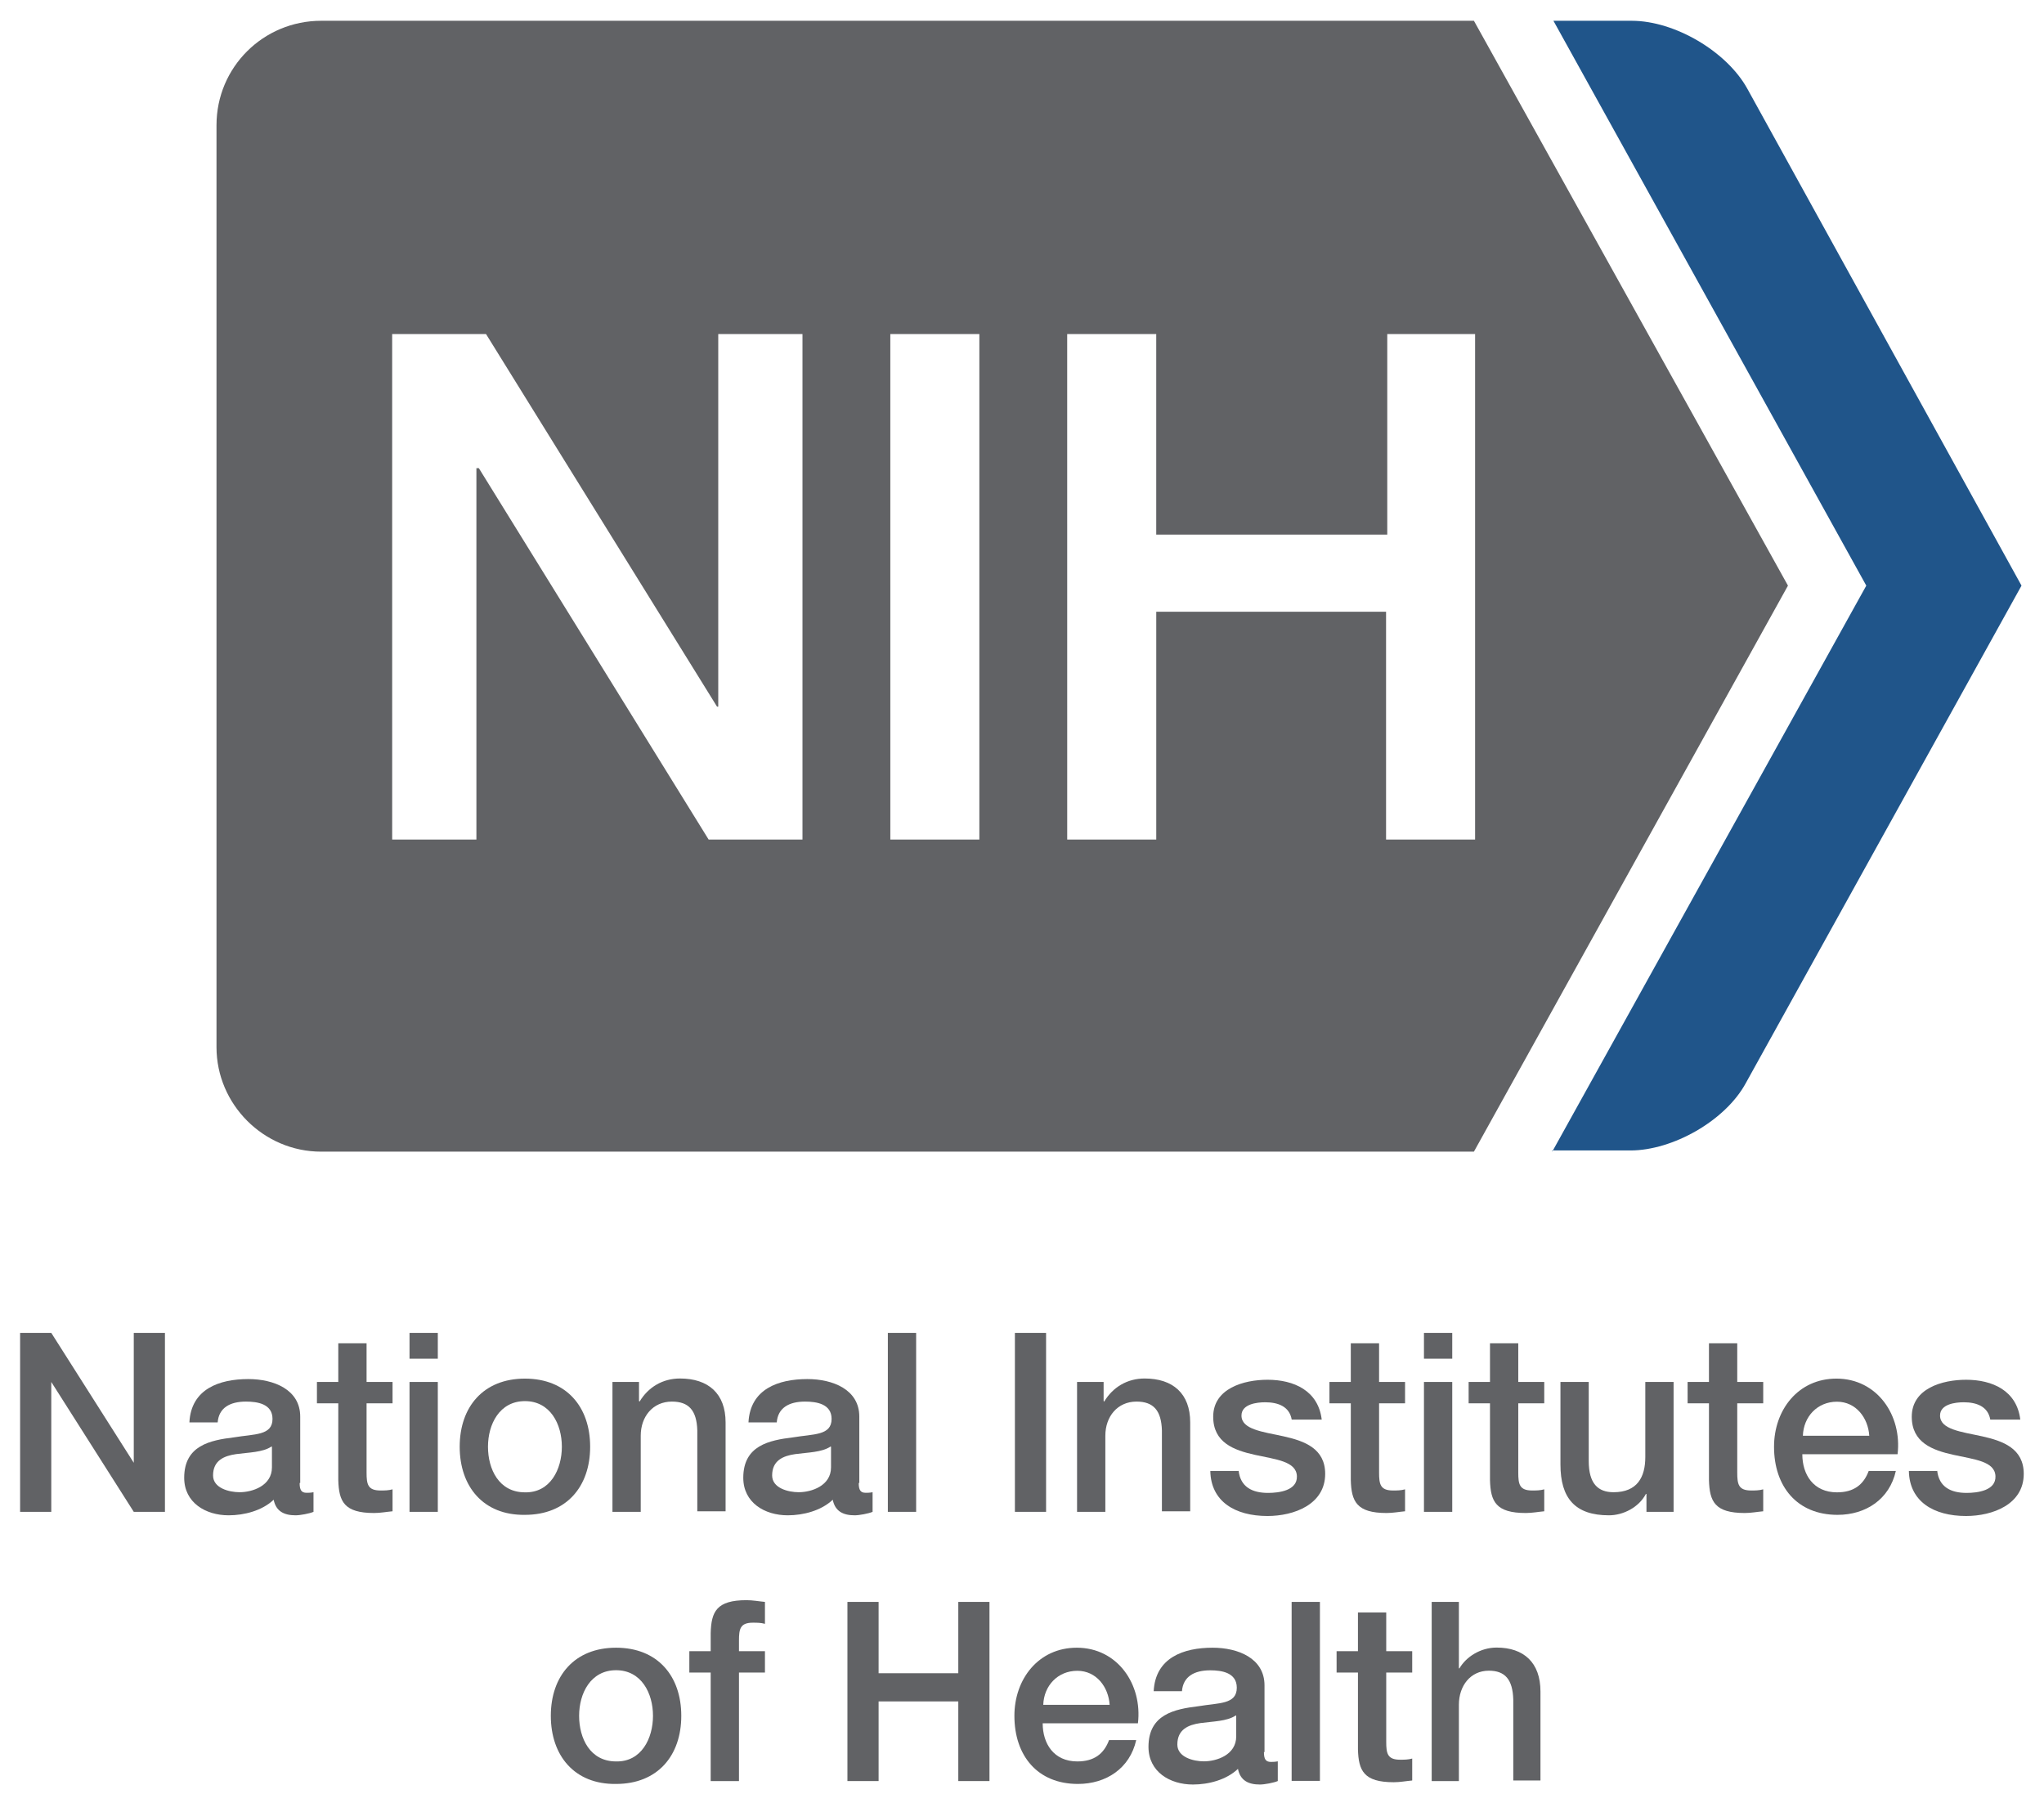
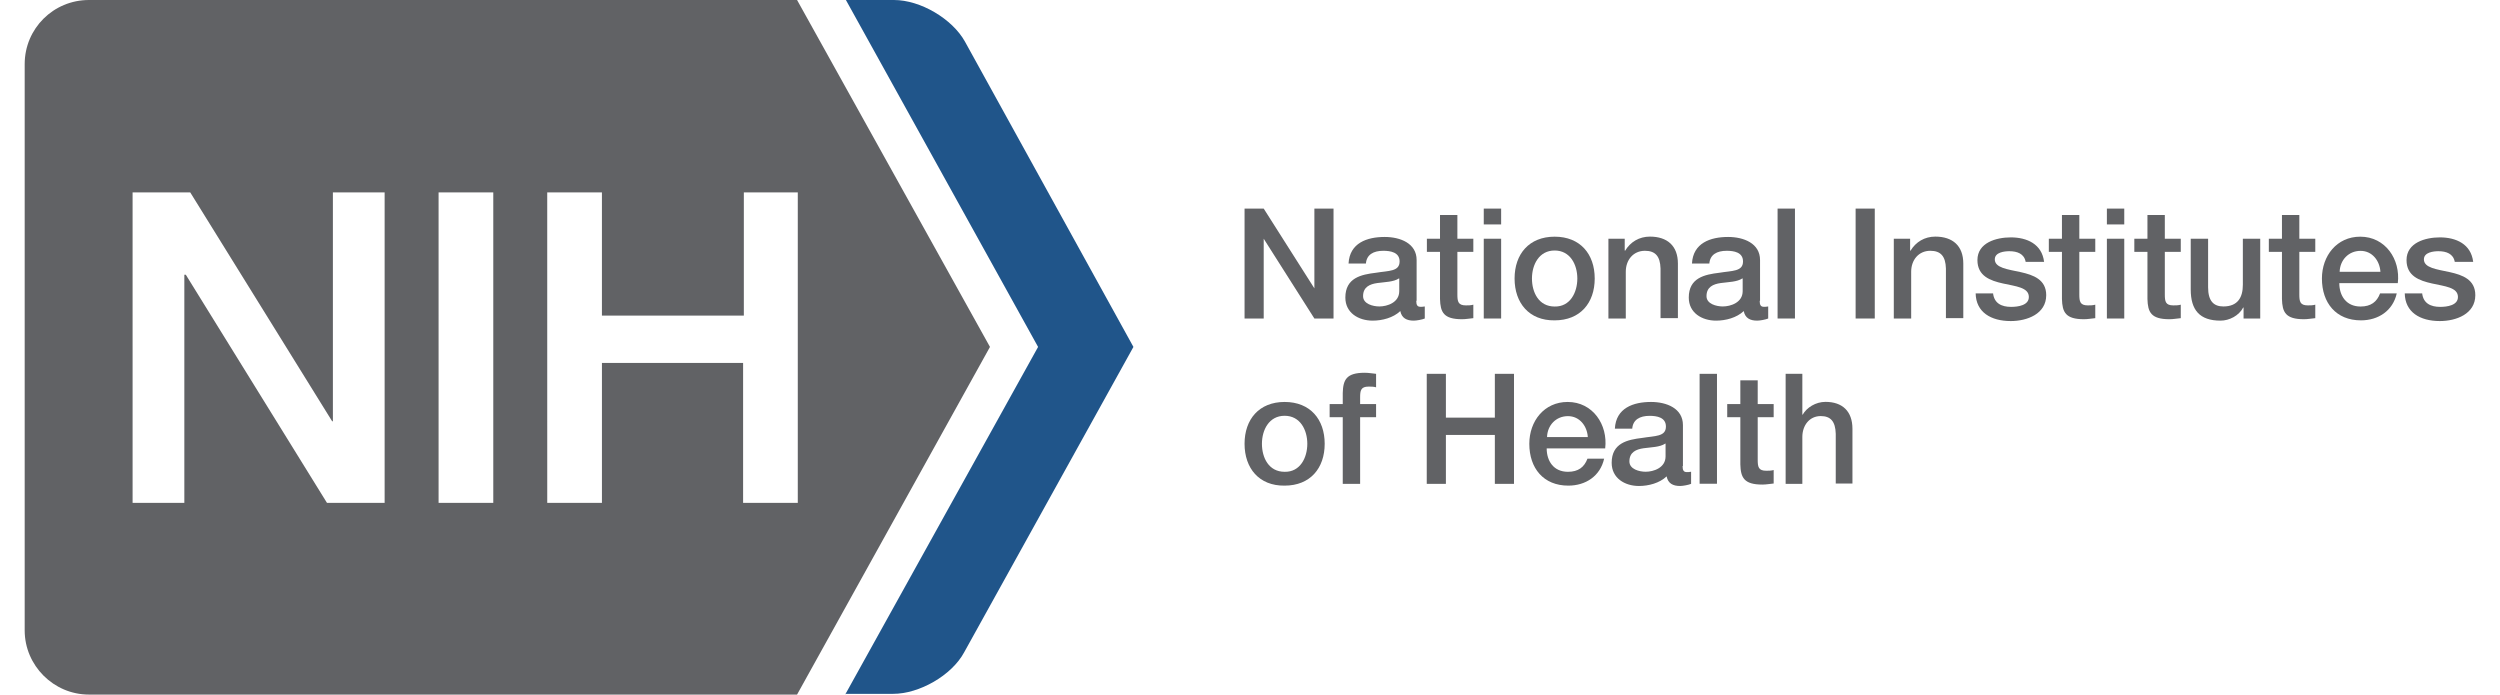
- <svg xmlns="http://www.w3.org/2000/svg" viewBox="-3.74 -3.74 381.48 336.413" width="381.48" height="336.41" version="1.1" id="svg8">
+ <svg xmlns="http://www.w3.org/2000/svg" viewBox="-7.5 0 759.597 211.039" width="759.597" height="211.039" version="1.1" id="svg8">
  <defs id="defs12" />
-   <g id="g293534" style="display:inline" transform="translate(66.9368,431.569)">
+   <g id="g293534" style="display:inline" transform="translate(30.272,431.431)">
    <g id="g23279" transform="matrix(2.245726,0,0,2.21445,-30.27182,-431.431)">
      <path d="m 111.009,95.3 26.1,-47.7 -26,-47.6 h 6.5 c 3.6,0 7.9,2.6 9.6,5.7 l 22.8,41.9 -22.9,41.9 c -1.7,3.2 -6.1,5.7 -9.6,5.7 h -6.5 z" fill="#20558a" id="path4" style="display:inline" />
      <path id="path22970" d="M 8.699,0 C 3.899,0 0,3.901 0,8.801 V 86.5 c 0,4.8 3.899,8.801 8.699,8.801 H 104.5 L 130.6,47.6 104.5,0 Z m 5.9,26.4 h 7.801 l 19.199,31.4 h 0.1 v -31.4 h 7 V 69 H 40.9 L 21.801,37.699 H 21.6 V 69 h -7 z m 41.4,0 h 7.4 V 69 H 63.301 56 Z m 14.699,0 h 7.4 v 16.9 h 19.201 v -16.9 h 7.299 V 69 H 97.199 V 49.801 H 78.1 V 69 h -7.4 z" style="fill:#616265" />
    </g>
-     <path d="m 108.174,-102.935 v -14.863 H 93.3 v 14.863 h -5.818 v -33.433 h 5.818 v 13.311 h 14.874 v -13.311 h 5.818 v 33.433 z" style="font-weight:bold;font-family:'Liberation Sans';-inkscape-font-specification:'Liberation Sans Bold';letter-spacing:-1px;word-spacing:0px;display:inline;fill:#616265;fill-opacity:1;stroke-width:0.949" id="path288731" />
-     <path id="path288385" d="m -24.342,-177.953 c -5.387,0 -10.665,1.831 -10.988,8.08 h 5.277 c 0.215,-2.693 2.263,-3.878 5.279,-3.878 2.155,0 4.955,0.431 4.955,3.232 0,3.124 -3.339,2.8 -7.217,3.447 -4.417,0.539 -9.265,1.508 -9.265,7.541 0,4.633 3.985,7.003 8.295,7.003 2.909,0 6.249,-0.861 8.404,-2.908 0.431,2.155 1.938,2.908 4.093,2.908 0.862,0 2.587,-0.323 3.341,-0.646 v -3.663 c -0.539,0.108 -0.971,0.107 -1.294,0.107 -0.97,0 -1.292,-0.538 -1.292,-1.831 h 0.107 v -12.389 c 0,-5.063 -4.956,-7.003 -9.696,-7.003 z m 4.309,12.604 h 0.107 v 3.878 c 0,3.447 -3.662,4.633 -6.033,4.633 -1.939,0 -4.955,-0.755 -4.955,-3.125 0,-2.801 2.047,-3.662 4.309,-3.985 2.37,-0.323 4.955,-0.324 6.571,-1.401 z" style="fill:#616265;fill-opacity:1;stroke-width:1.077" />
-     <path d="m -11.528,-177.414 h 3.986 v -7.218 h 5.279 v 7.218 h 4.848 v 3.986 h -4.848 v 12.928 c 0,2.155 0.215,3.34 2.586,3.34 0.754,0 1.508,0 2.262,-0.215 v 4.094 c -1.185,0.108 -2.262,0.323 -3.447,0.323 -5.602,0 -6.572,-2.155 -6.679,-6.141 v -14.328 h -3.986 z" id="path288387" style="fill:#616265;fill-opacity:1;stroke-width:1.077" />
-     <path id="path288799" style="fill:#616265;fill-opacity:1;stroke-width:1.077" d="m 27.292,-178.038 c -7.757,0 -12.175,5.278 -12.175,12.711 0,7.434 4.418,12.821 12.175,12.713 7.757,0 12.173,-5.28 12.173,-12.713 0,-7.434 -4.416,-12.711 -12.173,-12.711 z m 0,4.2 c 4.74,0 6.893,4.31 6.893,8.511 0,4.202 -2.153,8.619 -6.893,8.511 -4.848,0 -6.895,-4.31 -6.895,-8.511 0,-4.202 2.155,-8.511 6.895,-8.511 z" />
-     <path d="m 43.519,-177.414 h 5.063 v 3.555 l 0.108,0.108 c 1.616,-2.693 4.309,-4.309 7.541,-4.309 5.279,0 8.511,2.801 8.511,8.188 v 16.591 h -5.279 v -15.083 c -0.108,-3.771 -1.616,-5.387 -4.74,-5.387 -3.555,0 -5.818,2.801 -5.818,6.356 v 14.221 H 43.627 v -24.24 z" id="path288803" style="fill:#616265;fill-opacity:1;stroke-width:1.077" />
-     <path id="path288805" d="m 80.003,-177.953 c -5.387,0 -10.665,1.831 -10.988,8.08 h 5.277 c 0.215,-2.693 2.263,-3.878 5.279,-3.878 2.155,0 4.955,0.431 4.955,3.232 0,3.124 -3.339,2.8 -7.217,3.447 -4.417,0.539 -9.265,1.508 -9.265,7.541 0,4.633 3.985,7.003 8.295,7.003 2.909,0 6.249,-0.861 8.404,-2.908 0.431,2.155 1.938,2.908 4.093,2.908 0.862,0 2.587,-0.323 3.341,-0.646 v -3.663 c -0.539,0.108 -0.971,0.107 -1.294,0.107 -0.97,0 -1.292,-0.538 -1.292,-1.831 h 0.107 v -12.389 c 0,-5.063 -4.956,-7.003 -9.696,-7.003 z m 4.309,12.604 h 0.107 v 3.878 c 0,3.447 -3.662,4.633 -6.033,4.633 -1.939,0 -4.955,-0.755 -4.955,-3.125 0,-2.801 2.047,-3.662 4.309,-3.985 2.37,-0.323 4.955,-0.324 6.571,-1.401 z" style="fill:#616265;fill-opacity:1;stroke-width:1.077" />
-     <path d="m 95.027,-186.572 h 5.279 v 33.397 h -5.279 z" id="path288807" style="fill:#616265;fill-opacity:1;stroke-width:1.077" />
-     <path d="m 118.739,-186.572 h 5.818 v 33.397 h -5.818 z" id="path288809" style="fill:#616265;fill-opacity:1;stroke-width:1.077" />
-     <path d="m 130.232,-177.414 h 5.063 v 3.555 l 0.108,0.108 c 1.616,-2.693 4.309,-4.309 7.541,-4.309 5.279,0 8.511,2.801 8.511,8.188 v 16.591 h -5.279 v -15.083 c -0.108,-3.771 -1.616,-5.387 -4.74,-5.387 -3.555,0 -5.818,2.801 -5.818,6.356 v 14.221 h -5.279 v -24.24 z" id="path288811" style="fill:#616265;fill-opacity:1;stroke-width:1.077" />
-     <path style="fill:#616265;fill-opacity:1;stroke-width:1.077" d="m 165.875,-177.824 c -4.417,0 -10.127,1.616 -10.127,6.895 0,4.848 3.88,6.248 7.758,7.11 3.878,0.862 7.756,1.184 7.863,3.985 0.108,2.693 -3.34,3.125 -5.387,3.125 -2.909,0 -5.171,-1.078 -5.494,-4.202 v 0.109 h -5.279 c 0.108,5.71 4.633,8.402 10.666,8.402 4.956,0 10.773,-2.153 10.773,-7.863 0,-4.74 -3.878,-6.141 -7.756,-7.003 -3.986,-0.862 -7.865,-1.294 -7.865,-3.88 0,-2.155 2.908,-2.477 4.417,-2.477 2.37,0 4.526,0.754 4.957,3.232 h 5.601 c -0.646,-5.387 -5.172,-7.434 -10.127,-7.434 z" id="path288813" />
-     <path d="m 177.442,-177.414 h 3.986 v -7.218 h 5.279 v 7.218 h 4.848 v 3.986 h -4.848 v 12.928 c 0,2.155 0.215,3.34 2.586,3.34 0.754,0 1.508,0 2.262,-0.215 v 4.094 c -1.185,0.108 -2.262,0.323 -3.447,0.323 -5.602,0 -6.572,-2.155 -6.679,-6.141 v -14.328 h -3.986 z" id="path288815" style="fill:#616265;fill-opacity:1;stroke-width:1.077" />
-     <path d="m 203.42,-177.414 h 3.986 v -7.218 h 5.279 v 7.218 h 4.848 v 3.986 h -4.848 v 12.928 c 0,2.155 0.215,3.34 2.586,3.34 0.754,0 1.508,0 2.262,-0.215 v 4.094 c -1.185,0.108 -2.262,0.323 -3.447,0.323 -5.602,0 -6.572,-2.155 -6.679,-6.141 v -14.328 h -3.986 z" id="path288817" style="fill:#616265;fill-opacity:1;stroke-width:1.077" />
-     <path d="m 241.889,-153.174 h -5.279 v -3.34 h -0.108 c -1.293,2.478 -4.202,3.986 -6.895,3.986 -6.356,0 -9.05,-3.232 -9.05,-9.48 v -15.406 h 5.279 v 14.759 c 0,4.202 1.724,5.818 4.633,5.818 4.417,0 5.925,-2.801 5.925,-6.572 v -14.005 h 5.279 v 24.24 z" id="path288819" style="fill:#616265;fill-opacity:1;stroke-width:1.077" />
-     <path d="m 244.289,-177.414 h 3.986 v -7.218 h 5.279 v 7.218 h 4.848 v 3.986 h -4.848 v 12.928 c 0,2.155 0.215,3.34 2.586,3.34 0.754,0 1.508,0 2.262,-0.215 v 4.094 c -1.185,0.108 -2.262,0.323 -3.447,0.323 -5.602,0 -6.572,-2.155 -6.679,-6.141 v -14.328 h -3.986 z" id="path288821" style="fill:#616265;fill-opacity:1;stroke-width:1.077" />
-     <path id="path288823" style="fill:#616265;fill-opacity:1;stroke-width:1.077" d="m 272.055,-178.038 c -7.11,0 -11.636,5.816 -11.636,12.711 0,7.434 4.309,12.713 11.851,12.713 5.279,0 9.698,-2.908 10.883,-8.187 h -5.065 c -0.97,2.586 -2.801,3.985 -5.925,3.985 -4.417,0 -6.464,-3.339 -6.464,-7.11 h 17.776 c 0.862,-7.218 -3.77,-14.113 -11.419,-14.113 z m 0.107,4.309 c 3.555,0 5.817,3.015 6.033,6.355 h -12.389 c 0.108,-3.555 2.694,-6.355 6.357,-6.355 z" />
-     <path id="path288829" style="fill:#616265;fill-opacity:1;stroke-width:1.077" d="m 130.281,-127.821 c -7.11,0 -11.636,5.816 -11.636,12.711 0,7.434 4.309,12.713 11.851,12.713 5.279,0 9.698,-2.908 10.883,-8.187 h -5.065 c -0.97,2.586 -2.801,3.985 -5.925,3.985 -4.417,0 -6.464,-3.339 -6.464,-7.11 h 17.776 c 0.862,-7.218 -3.77,-14.113 -11.419,-14.113 z m 0.107,4.309 c 3.555,0 5.817,3.015 6.033,6.355 h -12.389 c 0.108,-3.555 2.694,-6.355 6.357,-6.355 z" />
-     <path id="path288831" d="m 155.628,-127.821 c -5.387,0 -10.665,1.839 -10.988,8.114 h 5.277 c 0.215,-2.705 2.263,-3.894 5.279,-3.894 2.155,0 4.955,0.433 4.955,3.246 0,3.138 -3.339,2.812 -7.217,3.461 -4.417,0.541 -9.265,1.515 -9.265,7.573 0,4.652 3.985,7.032 8.295,7.032 2.909,0 6.249,-0.865 8.404,-2.92 0.431,2.164 1.938,2.92 4.093,2.92 0.862,0 2.587,-0.324 3.341,-0.649 v -3.679 c -0.539,0.108 -0.971,0.108 -1.294,0.108 -0.97,0 -1.292,-0.54 -1.292,-1.838 h 0.107 v -12.442 c 0,-5.085 -4.956,-7.032 -9.696,-7.032 z m 4.309,12.658 h 0.107 v 3.894 c 0,3.462 -3.663,4.653 -6.033,4.653 -1.939,0 -4.955,-0.758 -4.955,-3.138 0,-2.813 2.047,-3.678 4.309,-4.002 2.37,-0.325 4.955,-0.325 6.571,-1.407 z" style="fill:#616265;fill-opacity:1;stroke-width:1.08" />
-     <path style="fill:#616265;fill-opacity:1;stroke-width:1.057" d="m 196.527,-136.367 v 33.433 h 5.075 v -14.237 c 0,-3.559 2.175,-6.361 5.593,-6.361 3.003,0 4.453,1.618 4.557,5.392 v 15.099 h 5.075 v -16.609 c 0,-5.392 -3.107,-8.196 -8.182,-8.196 -3.003,0 -5.697,1.725 -6.94,3.882 h -0.103 v -12.402 z" id="path288974" />
-     <path style="fill:#616265;fill-opacity:1;stroke-width:1.077" d="m 296.252,-177.824 c -4.417,0 -10.127,1.616 -10.127,6.895 0,4.848 3.88,6.248 7.758,7.11 3.878,0.862 7.756,1.184 7.863,3.985 0.108,2.693 -3.34,3.125 -5.387,3.125 -2.909,0 -5.171,-1.078 -5.494,-4.202 v 0.109 h -5.279 c 0.108,5.71 4.633,8.402 10.666,8.402 4.956,0 10.773,-2.153 10.773,-7.863 0,-4.74 -3.878,-6.141 -7.756,-7.003 -3.986,-0.862 -7.865,-1.294 -7.865,-3.88 0,-2.155 2.908,-2.477 4.417,-2.477 2.37,0 4.526,0.754 4.957,3.232 h 5.601 c -0.646,-5.387 -5.172,-7.434 -10.127,-7.434 z" id="path289518" />
-     <path d="m 5.753,-181.759 v -4.812 h 5.279 v 4.812 z m 0,28.585 -10e-8,-24.24 h 5.279 v 24.24 z" style="font-weight:bold;font-family:'Liberation Sans';-inkscape-font-specification:'Liberation Sans Bold';letter-spacing:-1px;word-spacing:-3px;fill:#616265;fill-opacity:1;stroke-width:0.917" id="path290609" />
-     <path d="m 195.083,-181.759 v -4.812 h 5.279 v 4.812 z m 0,28.585 v -24.24 h 5.279 v 24.24 z" style="font-weight:bold;font-family:'Liberation Sans';-inkscape-font-specification:'Liberation Sans Bold';letter-spacing:-1px;word-spacing:-3px;fill:#616265;fill-opacity:1;stroke-width:0.917" id="path291682" />
-     <path d="m 178.777,-127.174 h 3.986 v -7.218 h 5.279 v 7.218 h 4.848 v 3.986 h -4.848 v 12.928 c 0,2.155 0.215,3.34 2.586,3.34 0.754,0 1.508,0 2.262,-0.215 v 4.094 c -1.185,0.108 -2.262,0.323 -3.447,0.323 -5.602,0 -6.572,-2.155 -6.679,-6.141 v -14.328 h -3.986 z" id="path291766" style="fill:#616265;fill-opacity:1;stroke-width:1.077" />
-     <path d="m 170.387,-136.367 h 5.279 v 33.397 h -5.279 z" id="path292070" style="fill:#616265;fill-opacity:1;stroke-width:1.077" />
-     <path d="m 57.975,-123.188 h 3.986 v 20.254 h 5.279 v -20.254 h 4.848 v -3.986 h -4.848 v -1.975 c 0,-2.155 0.215,-3.34 2.586,-3.34 0.754,0 1.508,0 2.262,0.215 v -4.094 c -1.185,-0.108 -2.262,-0.323 -3.447,-0.323 -5.602,0 -6.572,2.155 -6.679,6.141 v 3.375 h -3.986 z" id="path293099" style="fill:#616265;fill-opacity:1;stroke-width:1.077" />
-     <path id="path293650" style="fill:#616265;fill-opacity:1;stroke-width:1.077" d="m 44.3,-127.821 c -7.757,0 -12.175,5.278 -12.175,12.711 0,7.434 4.418,12.821 12.175,12.713 7.757,0 12.173,-5.28 12.173,-12.713 0,-7.434 -4.416,-12.711 -12.173,-12.711 z m 0,4.2 c 4.74,0 6.893,4.31 6.893,8.511 0,4.202 -2.153,8.619 -6.893,8.511 -4.848,0 -6.895,-4.31 -6.895,-8.511 0,-4.202 2.155,-8.511 6.895,-8.511 z" />
-     <path d="m -47.577,-153.174 -13.531,-24.807 v 24.807 h -5.818 v -33.397 h 7.483 l 13.731,25.182 1e-6,-25.182 h 5.818 v 33.397 z" style="font-weight:bold;font-family:'Liberation Sans';-inkscape-font-specification:'Liberation Sans Bold';letter-spacing:-1px;word-spacing:-3px;display:none;fill:#616265;fill-opacity:1;stroke-width:1.007" id="path288744" />
-     <path d="m -66.926,-186.572 h 5.818 v 33.397 h -5.818 z" id="path295952" style="display:none;fill:#ff0000;fill-opacity:1;stroke-width:1.077" />
-     <path d="m -45.712,-153.174 -15.396,-24.24 v 24.24 h -5.818 v -33.397 h 5.818 l 15.396,24.24 v -24.24 h 5.818 v 33.397 z" style="font-weight:bold;font-family:'Liberation Sans';-inkscape-font-specification:'Liberation Sans Bold';letter-spacing:-1px;word-spacing:-3px;display:inline;fill:#616265;fill-opacity:1;stroke-width:1.007" id="path297505" />
+     <g transform="translate(407.299,-181.481)">
+       <path id="path288385" d="m -24.342,-177.953 c -5.387,0 -10.665,1.831 -10.988,8.08 h 5.277 c 0.215,-2.693 2.263,-3.878 5.279,-3.878 2.155,0 4.955,0.431 4.955,3.232 0,3.124 -3.339,2.8 -7.217,3.447 -4.417,0.539 -9.265,1.508 -9.265,7.541 0,4.633 3.985,7.003 8.295,7.003 2.909,0 6.249,-0.861 8.404,-2.908 0.431,2.155 1.938,2.908 4.093,2.908 0.862,0 2.587,-0.323 3.341,-0.646 v -3.663 c -0.539,0.108 -0.971,0.107 -1.294,0.107 -0.97,0 -1.292,-0.538 -1.292,-1.831 h 0.107 v -12.389 c 0,-5.063 -4.956,-7.003 -9.696,-7.003 z m 4.309,12.604 h 0.107 v 3.878 c 0,3.447 -3.662,4.633 -6.033,4.633 -1.939,0 -4.955,-0.755 -4.955,-3.125 0,-2.801 2.047,-3.662 4.309,-3.985 2.37,-0.323 4.955,-0.324 6.571,-1.401 z" style="fill:#616265;fill-opacity:1;stroke-width:1.077" />
+       <path d="m -11.528,-177.414 h 3.986 v -7.218 h 5.279 v 7.218 h 4.848 v 3.986 h -4.848 v 12.928 c 0,2.155 0.215,3.34 2.586,3.34 0.754,0 1.508,0 2.262,-0.215 v 4.094 c -1.185,0.108 -2.262,0.323 -3.447,0.323 -5.602,0 -6.572,-2.155 -6.679,-6.141 v -14.328 h -3.986 z" id="path288387" style="fill:#616265;fill-opacity:1;stroke-width:1.077" />
+       <path id="path288799" style="fill:#616265;fill-opacity:1;stroke-width:1.077" d="m 27.292,-178.038 c -7.757,0 -12.175,5.278 -12.175,12.711 0,7.434 4.418,12.821 12.175,12.713 7.757,0 12.173,-5.28 12.173,-12.713 0,-7.434 -4.416,-12.711 -12.173,-12.711 z m 0,4.2 c 4.74,0 6.893,4.31 6.893,8.511 0,4.202 -2.153,8.619 -6.893,8.511 -4.848,0 -6.895,-4.31 -6.895,-8.511 0,-4.202 2.155,-8.511 6.895,-8.511 z" />
+       <path d="m 43.519,-177.414 h 5.063 v 3.555 l 0.108,0.108 c 1.616,-2.693 4.309,-4.309 7.541,-4.309 5.279,0 8.511,2.801 8.511,8.188 v 16.591 h -5.279 v -15.083 c -0.108,-3.771 -1.616,-5.387 -4.74,-5.387 -3.555,0 -5.818,2.801 -5.818,6.356 v 14.221 H 43.627 v -24.24 z" id="path288803" style="fill:#616265;fill-opacity:1;stroke-width:1.077" />
+       <path id="path288805" d="m 80.003,-177.953 c -5.387,0 -10.665,1.831 -10.988,8.08 h 5.277 c 0.215,-2.693 2.263,-3.878 5.279,-3.878 2.155,0 4.955,0.431 4.955,3.232 0,3.124 -3.339,2.8 -7.217,3.447 -4.417,0.539 -9.265,1.508 -9.265,7.541 0,4.633 3.985,7.003 8.295,7.003 2.909,0 6.249,-0.861 8.404,-2.908 0.431,2.155 1.938,2.908 4.093,2.908 0.862,0 2.587,-0.323 3.341,-0.646 v -3.663 c -0.539,0.108 -0.971,0.107 -1.294,0.107 -0.97,0 -1.292,-0.538 -1.292,-1.831 h 0.107 v -12.389 c 0,-5.063 -4.956,-7.003 -9.696,-7.003 z m 4.309,12.604 h 0.107 v 3.878 c 0,3.447 -3.662,4.633 -6.033,4.633 -1.939,0 -4.955,-0.755 -4.955,-3.125 0,-2.801 2.047,-3.662 4.309,-3.985 2.37,-0.323 4.955,-0.324 6.571,-1.401 z" style="fill:#616265;fill-opacity:1;stroke-width:1.077" />
+       <path d="m 95.027,-186.572 h 5.279 v 33.397 h -5.279 z" id="path288807" style="fill:#616265;fill-opacity:1;stroke-width:1.077" />
+       <path d="m 118.739,-186.572 h 5.818 v 33.397 h -5.818 z" id="path288809" style="fill:#616265;fill-opacity:1;stroke-width:1.077" />
+       <path d="m 130.232,-177.414 h 5.063 v 3.555 l 0.108,0.108 c 1.616,-2.693 4.309,-4.309 7.541,-4.309 5.279,0 8.511,2.801 8.511,8.188 v 16.591 h -5.279 v -15.083 c -0.108,-3.771 -1.616,-5.387 -4.74,-5.387 -3.555,0 -5.818,2.801 -5.818,6.356 v 14.221 h -5.279 v -24.24 z" id="path288811" style="fill:#616265;fill-opacity:1;stroke-width:1.077" />
+       <path style="fill:#616265;fill-opacity:1;stroke-width:1.077" d="m 165.875,-177.824 c -4.417,0 -10.127,1.616 -10.127,6.895 0,4.848 3.88,6.248 7.758,7.11 3.878,0.862 7.756,1.184 7.863,3.985 0.108,2.693 -3.34,3.125 -5.387,3.125 -2.909,0 -5.171,-1.078 -5.494,-4.202 v 0.109 h -5.279 c 0.108,5.71 4.633,8.402 10.666,8.402 4.956,0 10.773,-2.153 10.773,-7.863 0,-4.74 -3.878,-6.141 -7.756,-7.003 -3.986,-0.862 -7.865,-1.294 -7.865,-3.88 0,-2.155 2.908,-2.477 4.417,-2.477 2.37,0 4.526,0.754 4.957,3.232 h 5.601 c -0.646,-5.387 -5.172,-7.434 -10.127,-7.434 z" id="path288813" />
+       <path d="m 177.442,-177.414 h 3.986 v -7.218 h 5.279 v 7.218 h 4.848 v 3.986 h -4.848 v 12.928 c 0,2.155 0.215,3.34 2.586,3.34 0.754,0 1.508,0 2.262,-0.215 v 4.094 c -1.185,0.108 -2.262,0.323 -3.447,0.323 -5.602,0 -6.572,-2.155 -6.679,-6.141 v -14.328 h -3.986 z" id="path288815" style="fill:#616265;fill-opacity:1;stroke-width:1.077" />
+       <path d="m 203.42,-177.414 h 3.986 v -7.218 h 5.279 v 7.218 h 4.848 v 3.986 h -4.848 v 12.928 c 0,2.155 0.215,3.34 2.586,3.34 0.754,0 1.508,0 2.262,-0.215 v 4.094 c -1.185,0.108 -2.262,0.323 -3.447,0.323 -5.602,0 -6.572,-2.155 -6.679,-6.141 v -14.328 h -3.986 z" id="path288817" style="fill:#616265;fill-opacity:1;stroke-width:1.077" />
+       <path d="m 241.889,-153.174 h -5.279 v -3.34 h -0.108 c -1.293,2.478 -4.202,3.986 -6.895,3.986 -6.356,0 -9.05,-3.232 -9.05,-9.48 v -15.406 h 5.279 v 14.759 c 0,4.202 1.724,5.818 4.633,5.818 4.417,0 5.925,-2.801 5.925,-6.572 v -14.005 h 5.279 v 24.24 z" id="path288819" style="fill:#616265;fill-opacity:1;stroke-width:1.077" />
+       <path d="m 244.289,-177.414 h 3.986 v -7.218 h 5.279 v 7.218 h 4.848 v 3.986 h -4.848 v 12.928 c 0,2.155 0.215,3.34 2.586,3.34 0.754,0 1.508,0 2.262,-0.215 v 4.094 c -1.185,0.108 -2.262,0.323 -3.447,0.323 -5.602,0 -6.572,-2.155 -6.679,-6.141 v -14.328 h -3.986 z" id="path288821" style="fill:#616265;fill-opacity:1;stroke-width:1.077" />
+       <path id="path288823" style="fill:#616265;fill-opacity:1;stroke-width:1.077" d="m 272.055,-178.038 c -7.11,0 -11.636,5.816 -11.636,12.711 0,7.434 4.309,12.713 11.851,12.713 5.279,0 9.698,-2.908 10.883,-8.187 h -5.065 c -0.97,2.586 -2.801,3.985 -5.925,3.985 -4.417,0 -6.464,-3.339 -6.464,-7.11 h 17.776 c 0.862,-7.218 -3.77,-14.113 -11.419,-14.113 z m 0.107,4.309 c 3.555,0 5.817,3.015 6.033,6.355 h -12.389 c 0.108,-3.555 2.694,-6.355 6.357,-6.355 z" />
+       <path style="fill:#616265;fill-opacity:1;stroke-width:1.077" d="m 296.252,-177.824 c -4.417,0 -10.127,1.616 -10.127,6.895 0,4.848 3.88,6.248 7.758,7.11 3.878,0.862 7.756,1.184 7.863,3.985 0.108,2.693 -3.34,3.125 -5.387,3.125 -2.909,0 -5.171,-1.078 -5.494,-4.202 v 0.109 h -5.279 c 0.108,5.71 4.633,8.402 10.666,8.402 4.956,0 10.773,-2.153 10.773,-7.863 0,-4.74 -3.878,-6.141 -7.756,-7.003 -3.986,-0.862 -7.865,-1.294 -7.865,-3.88 0,-2.155 2.908,-2.477 4.417,-2.477 2.37,0 4.526,0.754 4.957,3.232 h 5.601 c -0.646,-5.387 -5.172,-7.434 -10.127,-7.434 z" id="path289518" />
+       <path d="m 5.753,-181.759 v -4.812 h 5.279 v 4.812 z m 0,28.585 -10e-8,-24.24 h 5.279 v 24.24 z" style="font-weight:bold;font-family:'Liberation Sans';-inkscape-font-specification:'Liberation Sans Bold';letter-spacing:-1px;word-spacing:-3px;fill:#616265;fill-opacity:1;stroke-width:0.917" id="path290609" />
+       <path d="m 195.083,-181.759 v -4.812 h 5.279 v 4.812 z m 0,28.585 v -24.24 h 5.279 v 24.24 z" style="font-weight:bold;font-family:'Liberation Sans';-inkscape-font-specification:'Liberation Sans Bold';letter-spacing:-1px;word-spacing:-3px;fill:#616265;fill-opacity:1;stroke-width:0.917" id="path291682" />
+       <path d="m -45.712,-153.174 -15.396,-24.24 v 24.24 h -5.818 v -33.397 h 5.818 l 15.396,24.24 v -24.24 h 5.818 v 33.397 z" style="font-weight:bold;font-family:'Liberation Sans';-inkscape-font-specification:'Liberation Sans Bold';letter-spacing:-1px;word-spacing:-3px;display:inline;fill:#616265;fill-opacity:1;stroke-width:1.007" id="path297505" />
+       <g transform="translate(-99.052,0)">
+         <path d="m 108.174,-102.935 v -14.863 H 93.3 v 14.863 h -5.818 v -33.433 h 5.818 v 13.311 h 14.874 v -13.311 h 5.818 v 33.433 z" style="font-weight:bold;font-family:'Liberation Sans';-inkscape-font-specification:'Liberation Sans Bold';letter-spacing:-1px;word-spacing:0px;display:inline;fill:#616265;fill-opacity:1;stroke-width:0.949" id="path288731" />
+         <path id="path288829" style="fill:#616265;fill-opacity:1;stroke-width:1.077" d="m 130.281,-127.821 c -7.11,0 -11.636,5.816 -11.636,12.711 0,7.434 4.309,12.713 11.851,12.713 5.279,0 9.698,-2.908 10.883,-8.187 h -5.065 c -0.97,2.586 -2.801,3.985 -5.925,3.985 -4.417,0 -6.464,-3.339 -6.464,-7.11 h 17.776 c 0.862,-7.218 -3.77,-14.113 -11.419,-14.113 z m 0.107,4.309 c 3.555,0 5.817,3.015 6.033,6.355 h -12.389 c 0.108,-3.555 2.694,-6.355 6.357,-6.355 z" />
+         <path id="path288831" d="m 155.628,-127.821 c -5.387,0 -10.665,1.839 -10.988,8.114 h 5.277 c 0.215,-2.705 2.263,-3.894 5.279,-3.894 2.155,0 4.955,0.433 4.955,3.246 0,3.138 -3.339,2.812 -7.217,3.461 -4.417,0.541 -9.265,1.515 -9.265,7.573 0,4.652 3.985,7.032 8.295,7.032 2.909,0 6.249,-0.865 8.404,-2.92 0.431,2.164 1.938,2.92 4.093,2.92 0.862,0 2.587,-0.324 3.341,-0.649 v -3.679 c -0.539,0.108 -0.971,0.108 -1.294,0.108 -0.97,0 -1.292,-0.54 -1.292,-1.838 h 0.107 v -12.442 c 0,-5.085 -4.956,-7.032 -9.696,-7.032 z m 4.309,12.658 h 0.107 v 3.894 c 0,3.462 -3.663,4.653 -6.033,4.653 -1.939,0 -4.955,-0.758 -4.955,-3.138 0,-2.813 2.047,-3.678 4.309,-4.002 2.37,-0.325 4.955,-0.325 6.571,-1.407 z" style="fill:#616265;fill-opacity:1;stroke-width:1.08" />
+         <path style="fill:#616265;fill-opacity:1;stroke-width:1.057" d="m 196.527,-136.367 v 33.433 h 5.075 v -14.237 c 0,-3.559 2.175,-6.361 5.593,-6.361 3.003,0 4.453,1.618 4.557,5.392 v 15.099 h 5.075 v -16.609 c 0,-5.392 -3.107,-8.196 -8.182,-8.196 -3.003,0 -5.697,1.725 -6.94,3.882 h -0.103 v -12.402 z" id="path288974" />
+         <path d="m 178.777,-127.174 h 3.986 v -7.218 h 5.279 v 7.218 h 4.848 v 3.986 h -4.848 v 12.928 c 0,2.155 0.215,3.34 2.586,3.34 0.754,0 1.508,0 2.262,-0.215 v 4.094 c -1.185,0.108 -2.262,0.323 -3.447,0.323 -5.602,0 -6.572,-2.155 -6.679,-6.141 v -14.328 h -3.986 z" id="path291766" style="fill:#616265;fill-opacity:1;stroke-width:1.077" />
+         <path d="m 170.387,-136.367 h 5.279 v 33.397 h -5.279 z" id="path292070" style="fill:#616265;fill-opacity:1;stroke-width:1.077" />
+         <path d="m 57.975,-123.188 h 3.986 v 20.254 h 5.279 v -20.254 h 4.848 v -3.986 h -4.848 v -1.975 c 0,-2.155 0.215,-3.34 2.586,-3.34 0.754,0 1.508,0 2.262,0.215 v -4.094 c -1.185,-0.108 -2.262,-0.323 -3.447,-0.323 -5.602,0 -6.572,2.155 -6.679,6.141 v 3.375 h -3.986 z" id="path293099" style="fill:#616265;fill-opacity:1;stroke-width:1.077" />
+         <path id="path293650" style="fill:#616265;fill-opacity:1;stroke-width:1.077" d="m 44.3,-127.821 c -7.757,0 -12.175,5.278 -12.175,12.711 0,7.434 4.418,12.821 12.175,12.713 7.757,0 12.173,-5.28 12.173,-12.713 0,-7.434 -4.416,-12.711 -12.173,-12.711 z m 0,4.2 c 4.74,0 6.893,4.31 6.893,8.511 0,4.202 -2.153,8.619 -6.893,8.511 -4.848,0 -6.895,-4.31 -6.895,-8.511 0,-4.202 2.155,-8.511 6.895,-8.511 z" />
+       </g>
+     </g>
  </g>
</svg>
